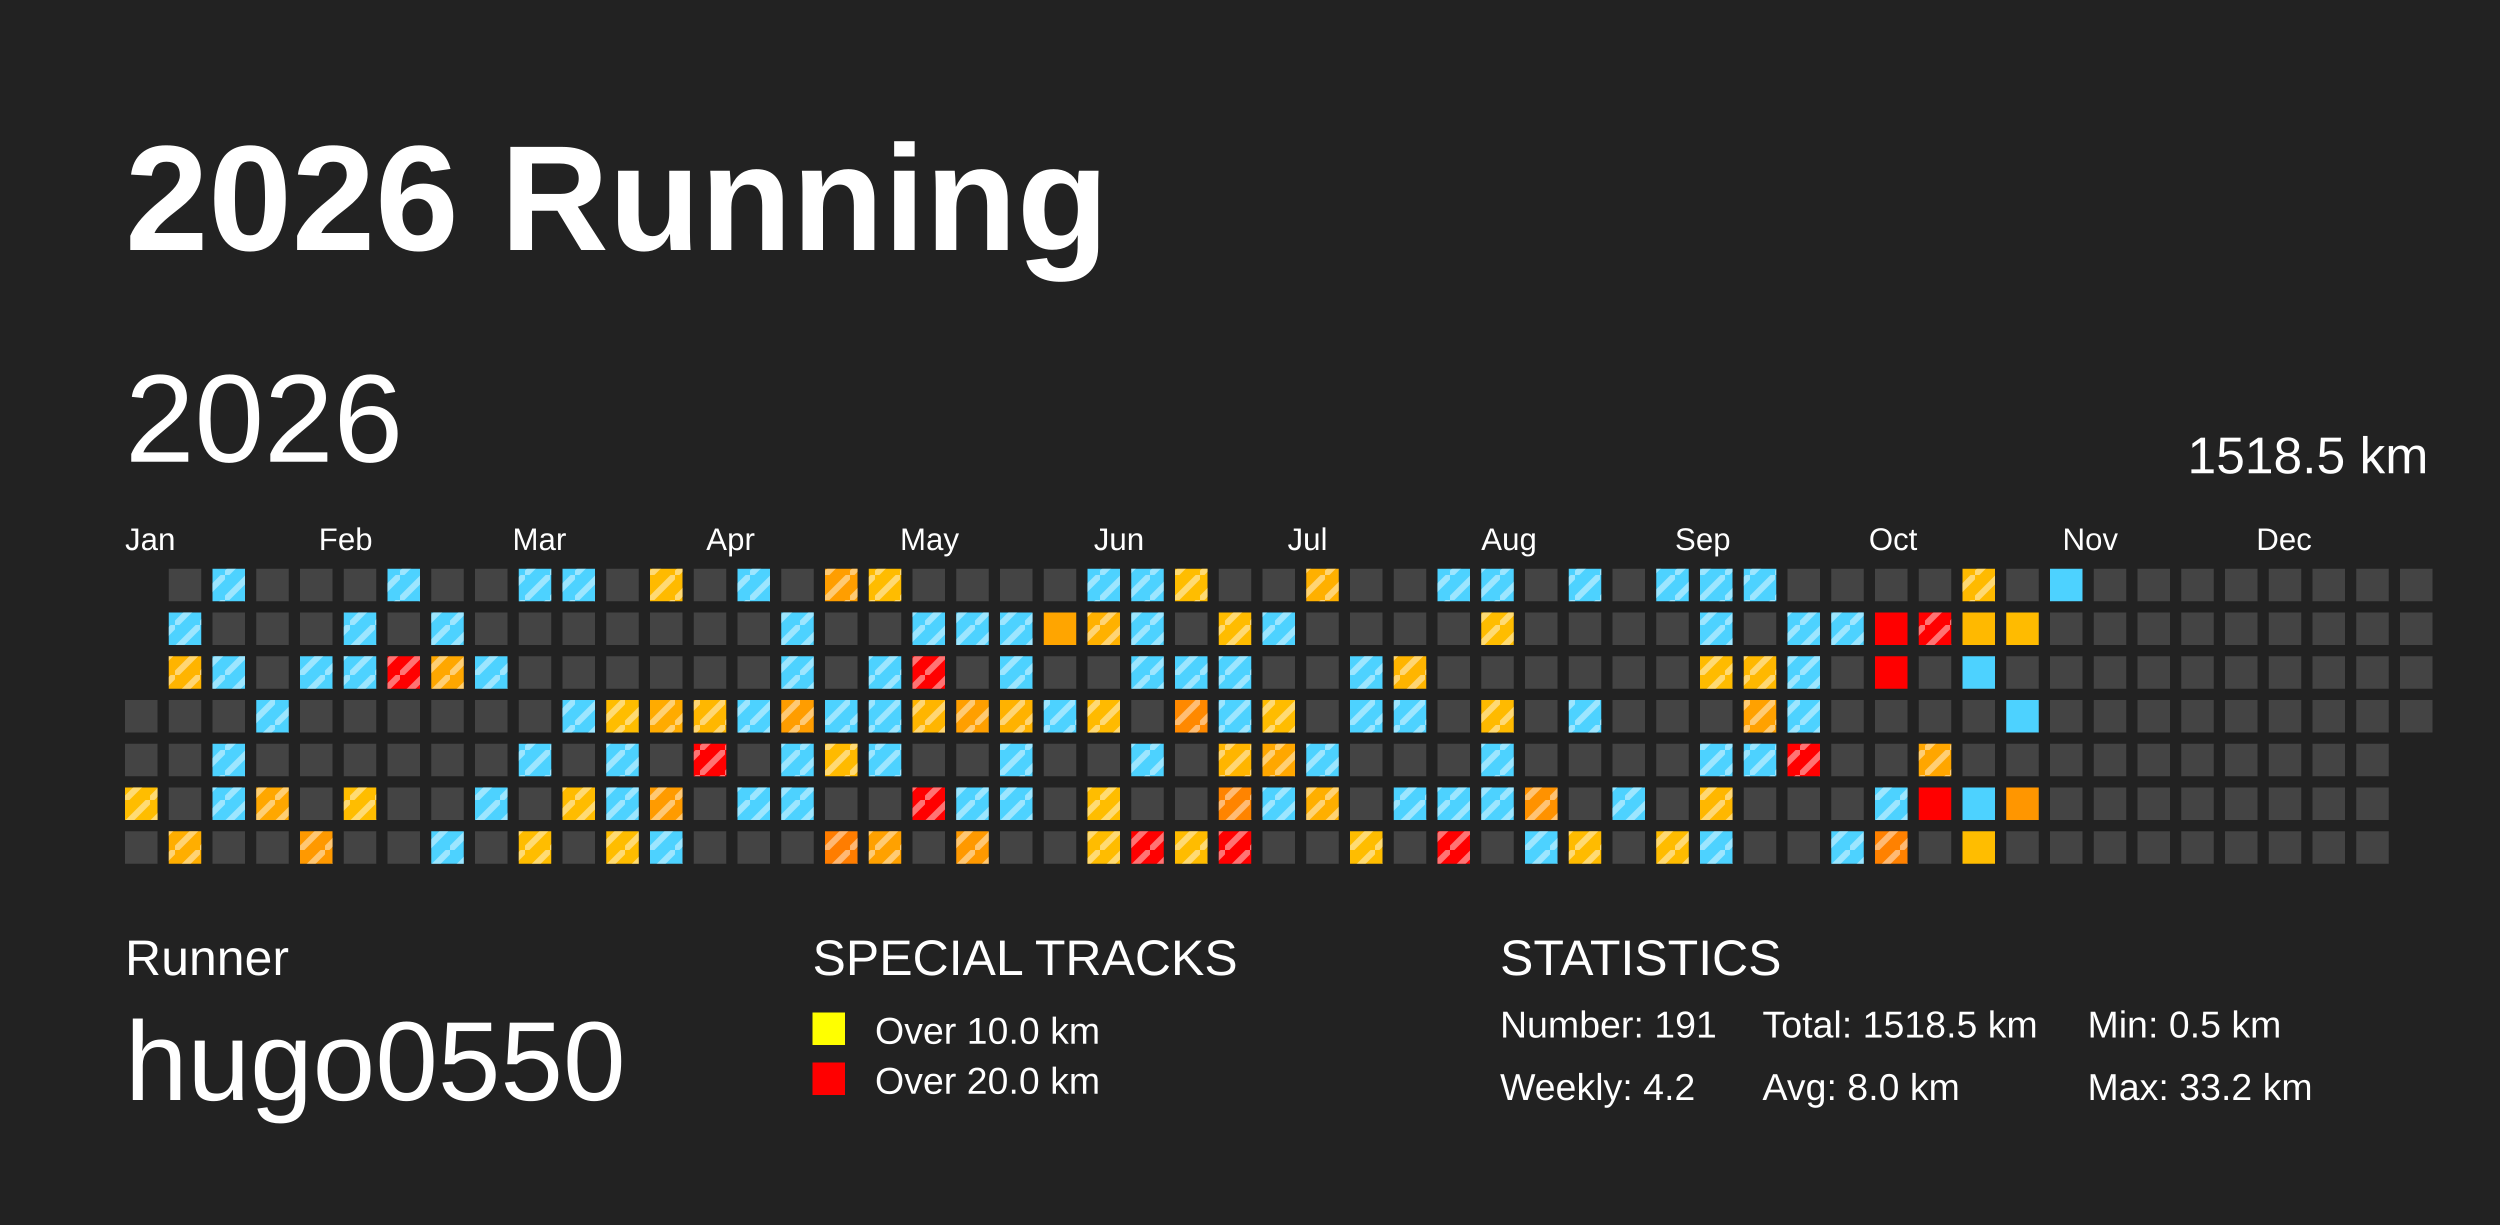
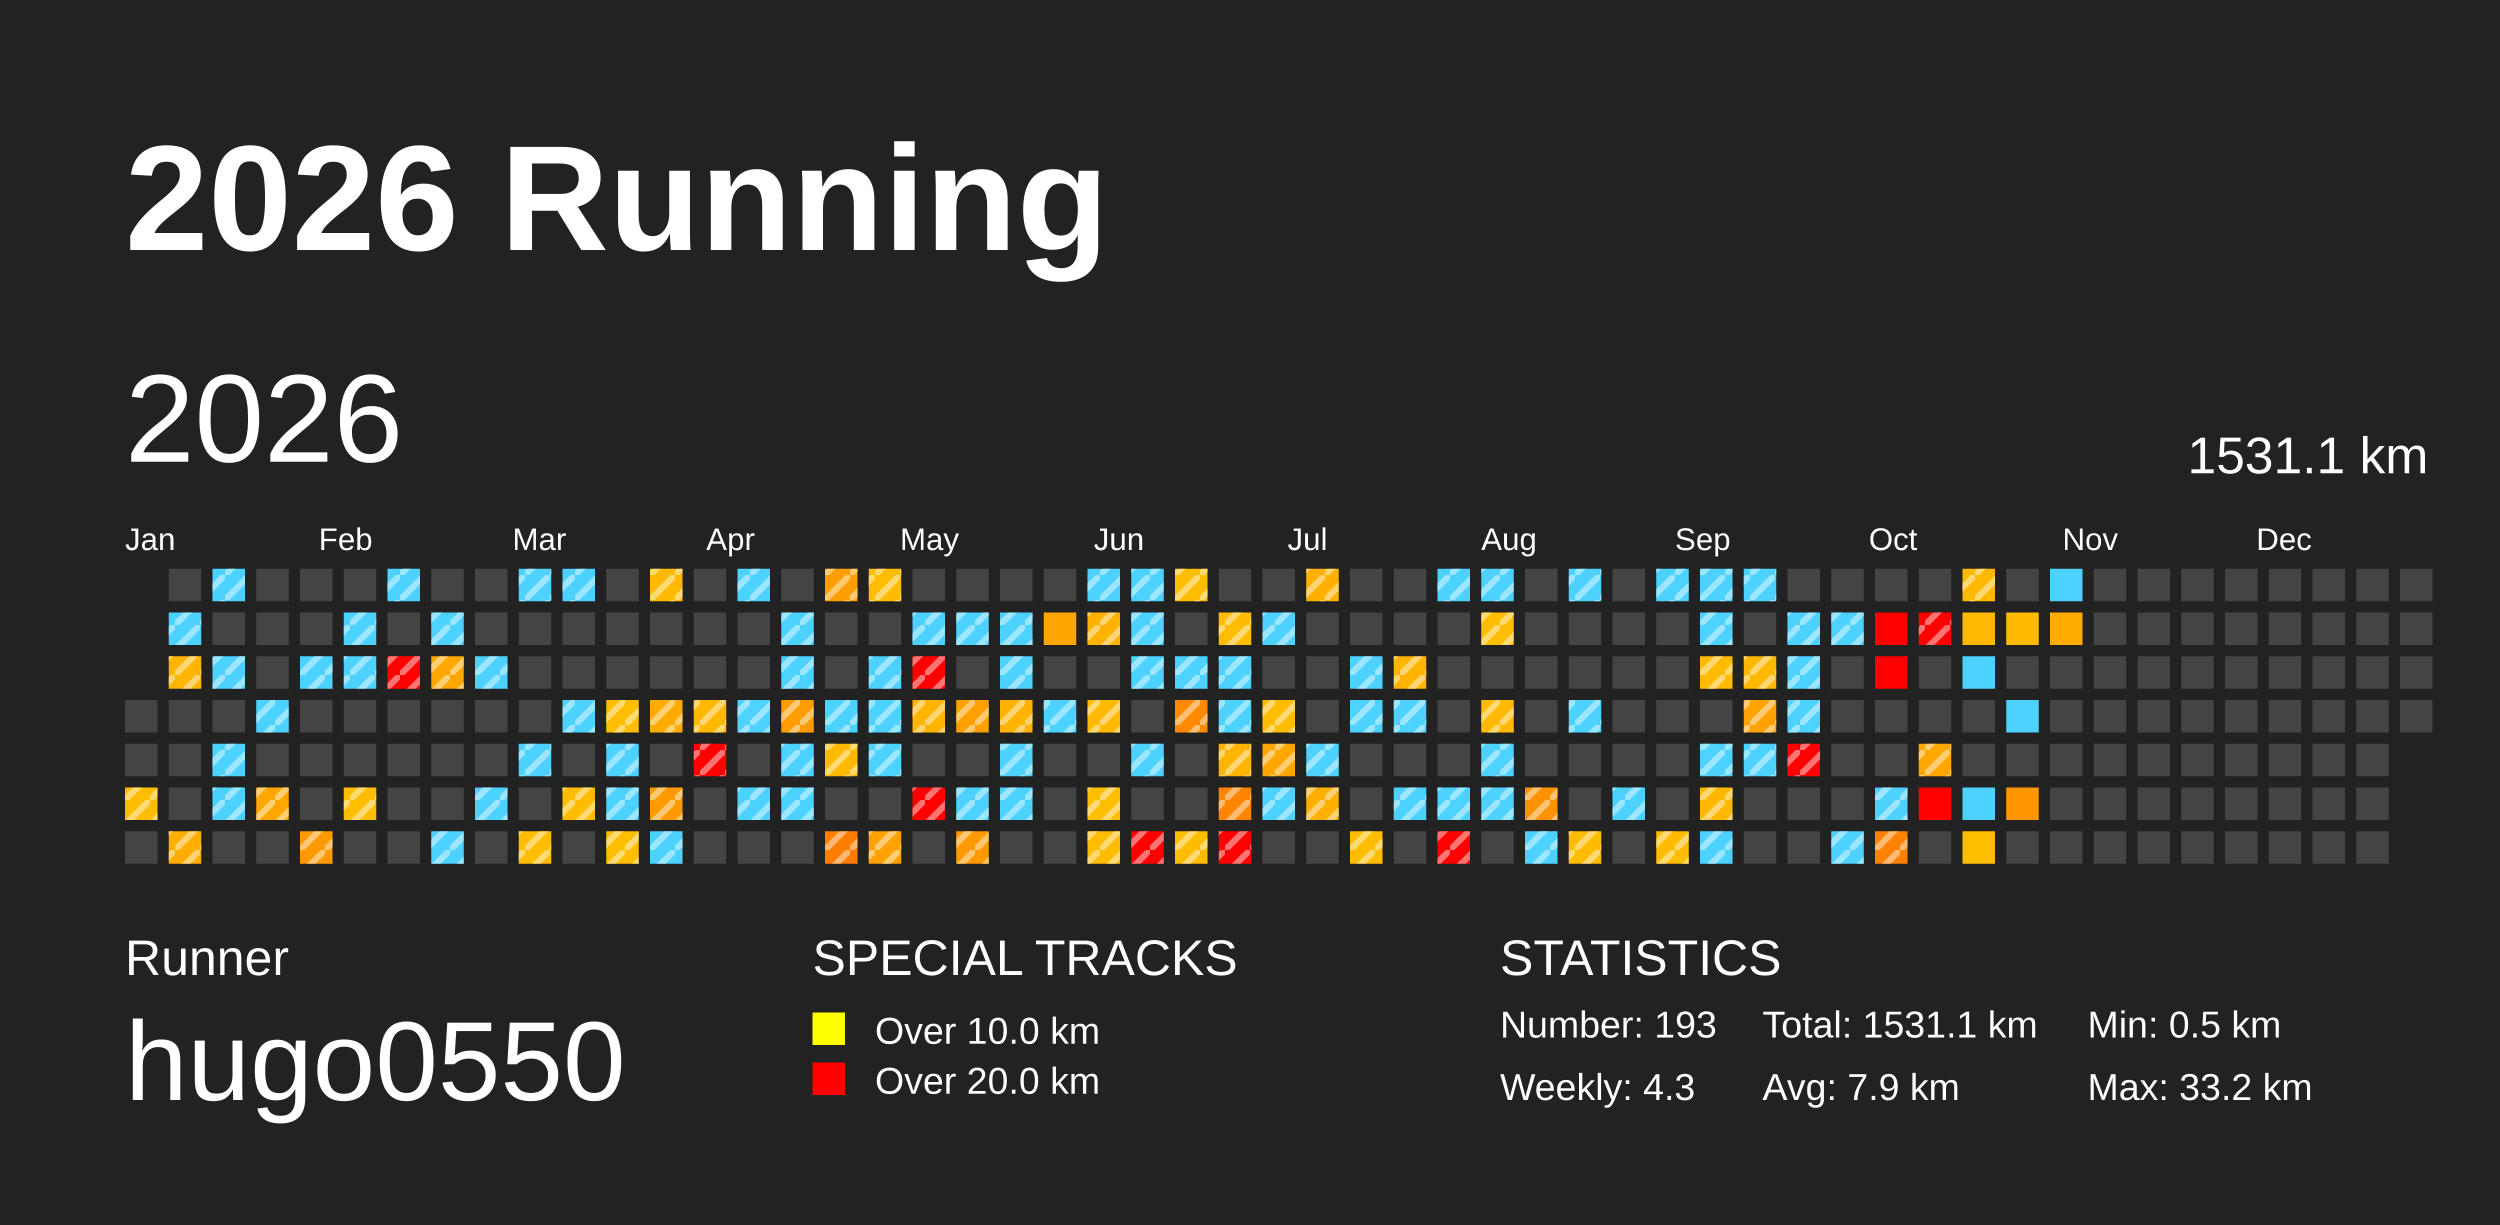
<svg xmlns="http://www.w3.org/2000/svg" baseProfile="full" height="98mm" version="1.1" viewBox="0,0,200,98" width="200mm">
  <defs>
    <pattern height="2" id="indoor-stripe" patternUnits="userSpaceOnUse" width="2">
      <line stroke="white" stroke-opacity="0.45" stroke-width="0.5" x1="0" x2="2" y1="2" y2="0" />
    </pattern>
  </defs>
  <rect fill="#222222" height="98" width="200" x="0" y="0" />
  <text fill="#FFFFFF" style="font-size:12px; font-family:Arial; font-weight:bold;" x="10" y="20">2026 Running</text>
  <text fill="#FFFFFF" style="font-size:4px; font-family:Arial" x="10" y="78">Runner</text>
  <text fill="#FFFFFF" style="font-size:9px; font-family:Arial" x="10" y="88">hugo0550</text>
  <text fill="#FFFFFF" style="font-size:4px; font-family:Arial" x="65" y="78">SPECIAL TRACKS</text>
  <rect fill="yellow" height="2.6" width="2.6" x="65" y="81" />
  <text fill="#FFFFFF" style="font-size:3px; font-family:Arial" x="70" y="83.5">Over 10.0 km</text>
  <rect fill="red" height="2.6" width="2.6" x="65" y="85" />
  <text fill="#FFFFFF" style="font-size:3px; font-family:Arial" x="70" y="87.5">Over 20.0 km</text>
  <text fill="#FFFFFF" style="font-size:4px; font-family:Arial" x="120" y="78">STATISTICS</text>
-   <text fill="#FFFFFF" style="font-size:3px; font-family:Arial" x="120" y="83">Number: 191</text>
-   <text fill="#FFFFFF" style="font-size:3px; font-family:Arial" x="120" y="88">Weekly: 4.2</text>
-   <text fill="#FFFFFF" style="font-size:3px; font-family:Arial" x="141" y="83">Total: 1518.5 km</text>
-   <text fill="#FFFFFF" style="font-size:3px; font-family:Arial" x="141" y="88">Avg: 8.0 km</text>
+   <text fill="#FFFFFF" style="font-size:3px; font-family:Arial" x="120" y="83">Number: 193</text>
+   <text fill="#FFFFFF" style="font-size:3px; font-family:Arial" x="120" y="88">Weekly: 4.3</text>
+   <text fill="#FFFFFF" style="font-size:3px; font-family:Arial" x="141" y="83">Total: 1531.1 km</text>
+   <text fill="#FFFFFF" style="font-size:3px; font-family:Arial" x="141" y="88">Avg: 7.9 km</text>
  <text fill="#FFFFFF" style="font-size:3px; font-family:Arial" x="167" y="83">Min: 0.5 km</text>
  <text fill="#FFFFFF" style="font-size:3px; font-family:Arial" x="167" y="88">Max: 33.2 km</text>
  <text dominant-baseline="hanging" fill="#FFFFFF" style="font-size:10.0px; font-family:Arial;" x="10" y="30">2026</text>
-   <text dominant-baseline="hanging" fill="#FFFFFF" style="font-size:4.125px; font-family:Arial;" x="175" y="35">1518.5 km</text>
+   <text dominant-baseline="hanging" fill="#FFFFFF" style="font-size:4.125px; font-family:Arial;" x="175" y="35">1531.1 km</text>
  <text fill="#FFFFFF" style="font-size:2.5px; font-family:Arial" x="10.0" y="44">Jan</text>
  <text fill="#FFFFFF" style="font-size:2.5px; font-family:Arial" x="25.5" y="44">Feb</text>
  <text fill="#FFFFFF" style="font-size:2.5px; font-family:Arial" x="41.0" y="44">Mar</text>
  <text fill="#FFFFFF" style="font-size:2.5px; font-family:Arial" x="56.5" y="44">Apr</text>
  <text fill="#FFFFFF" style="font-size:2.5px; font-family:Arial" x="72.0" y="44">May</text>
  <text fill="#FFFFFF" style="font-size:2.5px; font-family:Arial" x="87.5" y="44">Jun</text>
  <text fill="#FFFFFF" style="font-size:2.5px; font-family:Arial" x="103.0" y="44">Jul</text>
  <text fill="#FFFFFF" style="font-size:2.5px; font-family:Arial" x="118.5" y="44">Aug</text>
  <text fill="#FFFFFF" style="font-size:2.5px; font-family:Arial" x="134.0" y="44">Sep</text>
  <text fill="#FFFFFF" style="font-size:2.5px; font-family:Arial" x="149.5" y="44">Oct</text>
  <text fill="#FFFFFF" style="font-size:2.5px; font-family:Arial" x="165.0" y="44">Nov</text>
  <text fill="#FFFFFF" style="font-size:2.5px; font-family:Arial" x="180.5" y="44">Dec</text>
  <rect fill="#444444" height="2.6" width="2.6" x="10.0" y="56.0" />
  <rect fill="#444444" height="2.6" width="2.6" x="10.0" y="59.5" />
  <rect fill="#ffbd00" height="2.6" width="2.6" x="10.0" y="63.0" />
  <rect fill="url(#indoor-stripe)" height="2.6" style="pointer-events: none;" width="2.6" x="10.0" y="63.0" />
  <rect fill="#444444" height="2.6" width="2.6" x="10.0" y="66.5" />
  <rect fill="#444444" height="2.6" width="2.6" x="13.5" y="45.5" />
  <rect fill="#4dd2ff" height="2.6" width="2.6" x="13.5" y="49.0" />
  <rect fill="url(#indoor-stripe)" height="2.6" style="pointer-events: none;" width="2.6" x="13.5" y="49.0" />
  <rect fill="#ffb400" height="2.6" width="2.6" x="13.5" y="52.5" />
  <rect fill="url(#indoor-stripe)" height="2.6" style="pointer-events: none;" width="2.6" x="13.5" y="52.5" />
  <rect fill="#444444" height="2.6" width="2.6" x="13.5" y="56.0" />
  <rect fill="#444444" height="2.6" width="2.6" x="13.5" y="59.5" />
  <rect fill="#444444" height="2.6" width="2.6" x="13.5" y="63.0" />
  <rect fill="#ffae00" height="2.6" width="2.6" x="13.5" y="66.5" />
  <rect fill="url(#indoor-stripe)" height="2.6" style="pointer-events: none;" width="2.6" x="13.5" y="66.5" />
  <rect fill="#4dd2ff" height="2.6" width="2.6" x="17.0" y="45.5" />
  <rect fill="url(#indoor-stripe)" height="2.6" style="pointer-events: none;" width="2.6" x="17.0" y="45.5" />
  <rect fill="#444444" height="2.6" width="2.6" x="17.0" y="49.0" />
  <rect fill="#4dd2ff" height="2.6" width="2.6" x="17.0" y="52.5" />
  <rect fill="url(#indoor-stripe)" height="2.6" style="pointer-events: none;" width="2.6" x="17.0" y="52.5" />
  <rect fill="#444444" height="2.6" width="2.6" x="17.0" y="56.0" />
  <rect fill="#4dd2ff" height="2.6" width="2.6" x="17.0" y="59.5" />
  <rect fill="url(#indoor-stripe)" height="2.6" style="pointer-events: none;" width="2.6" x="17.0" y="59.5" />
  <rect fill="#4dd2ff" height="2.6" width="2.6" x="17.0" y="63.0" />
  <rect fill="url(#indoor-stripe)" height="2.6" style="pointer-events: none;" width="2.6" x="17.0" y="63.0" />
  <rect fill="#444444" height="2.6" width="2.6" x="17.0" y="66.5" />
  <rect fill="#444444" height="2.6" width="2.6" x="20.5" y="45.5" />
  <rect fill="#444444" height="2.6" width="2.6" x="20.5" y="49.0" />
  <rect fill="#444444" height="2.6" width="2.6" x="20.5" y="52.5" />
  <rect fill="#4dd2ff" height="2.6" width="2.6" x="20.5" y="56.0" />
  <rect fill="url(#indoor-stripe)" height="2.6" style="pointer-events: none;" width="2.6" x="20.5" y="56.0" />
  <rect fill="#444444" height="2.6" width="2.6" x="20.5" y="59.5" />
  <rect fill="#ffa700" height="2.6" width="2.6" x="20.5" y="63.0" />
  <rect fill="url(#indoor-stripe)" height="2.6" style="pointer-events: none;" width="2.6" x="20.5" y="63.0" />
  <rect fill="#444444" height="2.6" width="2.6" x="20.5" y="66.5" />
  <rect fill="#444444" height="2.6" width="2.6" x="24.0" y="45.5" />
  <rect fill="#444444" height="2.6" width="2.6" x="24.0" y="49.0" />
  <rect fill="#4dd2ff" height="2.6" width="2.6" x="24.0" y="52.5" />
  <rect fill="url(#indoor-stripe)" height="2.6" style="pointer-events: none;" width="2.6" x="24.0" y="52.5" />
  <rect fill="#444444" height="2.6" width="2.6" x="24.0" y="56.0" />
  <rect fill="#444444" height="2.6" width="2.6" x="24.0" y="59.5" />
  <rect fill="#444444" height="2.6" width="2.6" x="24.0" y="63.0" />
  <rect fill="#ff9900" height="2.6" width="2.6" x="24.0" y="66.5" />
  <rect fill="url(#indoor-stripe)" height="2.6" style="pointer-events: none;" width="2.6" x="24.0" y="66.5" />
  <rect fill="#444444" height="2.6" width="2.6" x="27.5" y="45.5" />
  <rect fill="#4dd2ff" height="2.6" width="2.6" x="27.5" y="49.0" />
  <rect fill="url(#indoor-stripe)" height="2.6" style="pointer-events: none;" width="2.6" x="27.5" y="49.0" />
  <rect fill="#4dd2ff" height="2.6" width="2.6" x="27.5" y="52.5" />
  <rect fill="url(#indoor-stripe)" height="2.6" style="pointer-events: none;" width="2.6" x="27.5" y="52.5" />
  <rect fill="#444444" height="2.6" width="2.6" x="27.5" y="56.0" />
  <rect fill="#444444" height="2.6" width="2.6" x="27.5" y="59.5" />
  <rect fill="#ffbd00" height="2.6" width="2.6" x="27.5" y="63.0" />
  <rect fill="url(#indoor-stripe)" height="2.6" style="pointer-events: none;" width="2.6" x="27.5" y="63.0" />
  <rect fill="#444444" height="2.6" width="2.6" x="27.5" y="66.5" />
  <rect fill="#4dd2ff" height="2.6" width="2.6" x="31.0" y="45.5" />
  <rect fill="url(#indoor-stripe)" height="2.6" style="pointer-events: none;" width="2.6" x="31.0" y="45.5" />
  <rect fill="#444444" height="2.6" width="2.6" x="31.0" y="49.0" />
  <rect fill="red" height="2.6" width="2.6" x="31.0" y="52.5" />
  <rect fill="url(#indoor-stripe)" height="2.6" style="pointer-events: none;" width="2.6" x="31.0" y="52.5" />
  <rect fill="#444444" height="2.6" width="2.6" x="31.0" y="56.0" />
  <rect fill="#444444" height="2.6" width="2.6" x="31.0" y="59.5" />
  <rect fill="#444444" height="2.6" width="2.6" x="31.0" y="63.0" />
  <rect fill="#444444" height="2.6" width="2.6" x="31.0" y="66.5" />
  <rect fill="#444444" height="2.6" width="2.6" x="34.5" y="45.5" />
  <rect fill="#4dd2ff" height="2.6" width="2.6" x="34.5" y="49.0" />
  <rect fill="url(#indoor-stripe)" height="2.6" style="pointer-events: none;" width="2.6" x="34.5" y="49.0" />
  <rect fill="#ffa700" height="2.6" width="2.6" x="34.5" y="52.5" />
  <rect fill="url(#indoor-stripe)" height="2.6" style="pointer-events: none;" width="2.6" x="34.5" y="52.5" />
  <rect fill="#444444" height="2.6" width="2.6" x="34.5" y="56.0" />
  <rect fill="#444444" height="2.6" width="2.6" x="34.5" y="59.5" />
  <rect fill="#444444" height="2.6" width="2.6" x="34.5" y="63.0" />
  <rect fill="#4dd2ff" height="2.6" width="2.6" x="34.5" y="66.5" />
  <rect fill="url(#indoor-stripe)" height="2.6" style="pointer-events: none;" width="2.6" x="34.5" y="66.5" />
  <rect fill="#444444" height="2.6" width="2.6" x="38.0" y="45.5" />
  <rect fill="#444444" height="2.6" width="2.6" x="38.0" y="49.0" />
  <rect fill="#4dd2ff" height="2.6" width="2.6" x="38.0" y="52.5" />
  <rect fill="url(#indoor-stripe)" height="2.6" style="pointer-events: none;" width="2.6" x="38.0" y="52.5" />
  <rect fill="#444444" height="2.6" width="2.6" x="38.0" y="56.0" />
  <rect fill="#444444" height="2.6" width="2.6" x="38.0" y="59.5" />
  <rect fill="#4dd2ff" height="2.6" width="2.6" x="38.0" y="63.0" />
  <rect fill="url(#indoor-stripe)" height="2.6" style="pointer-events: none;" width="2.6" x="38.0" y="63.0" />
  <rect fill="#444444" height="2.6" width="2.6" x="38.0" y="66.5" />
  <rect fill="#4dd2ff" height="2.6" width="2.6" x="41.5" y="45.5" />
  <rect fill="url(#indoor-stripe)" height="2.6" style="pointer-events: none;" width="2.6" x="41.5" y="45.5" />
  <rect fill="#444444" height="2.6" width="2.6" x="41.5" y="49.0" />
  <rect fill="#444444" height="2.6" width="2.6" x="41.5" y="52.5" />
  <rect fill="#444444" height="2.6" width="2.6" x="41.5" y="56.0" />
  <rect fill="#4dd2ff" height="2.6" width="2.6" x="41.5" y="59.5" />
  <rect fill="url(#indoor-stripe)" height="2.6" style="pointer-events: none;" width="2.6" x="41.5" y="59.5" />
  <rect fill="#444444" height="2.6" width="2.6" x="41.5" y="63.0" />
  <rect fill="#ffbd00" height="2.6" width="2.6" x="41.5" y="66.5" />
  <rect fill="url(#indoor-stripe)" height="2.6" style="pointer-events: none;" width="2.6" x="41.5" y="66.5" />
  <rect fill="#4dd2ff" height="2.6" width="2.6" x="45.0" y="45.5" />
  <rect fill="url(#indoor-stripe)" height="2.6" style="pointer-events: none;" width="2.6" x="45.0" y="45.5" />
  <rect fill="#444444" height="2.6" width="2.6" x="45.0" y="49.0" />
  <rect fill="#444444" height="2.6" width="2.6" x="45.0" y="52.5" />
  <rect fill="#4dd2ff" height="2.6" width="2.6" x="45.0" y="56.0" />
  <rect fill="url(#indoor-stripe)" height="2.6" style="pointer-events: none;" width="2.6" x="45.0" y="56.0" />
  <rect fill="#444444" height="2.6" width="2.6" x="45.0" y="59.5" />
  <rect fill="#ffbc00" height="2.6" width="2.6" x="45.0" y="63.0" />
  <rect fill="url(#indoor-stripe)" height="2.6" style="pointer-events: none;" width="2.6" x="45.0" y="63.0" />
  <rect fill="#444444" height="2.6" width="2.6" x="45.0" y="66.5" />
  <rect fill="#444444" height="2.6" width="2.6" x="48.5" y="45.5" />
  <rect fill="#444444" height="2.6" width="2.6" x="48.5" y="49.0" />
  <rect fill="#444444" height="2.6" width="2.6" x="48.5" y="52.5" />
  <rect fill="#ffbd00" height="2.6" width="2.6" x="48.5" y="56.0" />
  <rect fill="url(#indoor-stripe)" height="2.6" style="pointer-events: none;" width="2.6" x="48.5" y="56.0" />
  <rect fill="#4dd2ff" height="2.6" width="2.6" x="48.5" y="59.5" />
  <rect fill="url(#indoor-stripe)" height="2.6" style="pointer-events: none;" width="2.6" x="48.5" y="59.5" />
  <rect fill="#4dd2ff" height="2.6" width="2.6" x="48.5" y="63.0" />
  <rect fill="url(#indoor-stripe)" height="2.6" style="pointer-events: none;" width="2.6" x="48.5" y="63.0" />
  <rect fill="#ffbd00" height="2.6" width="2.6" x="48.5" y="66.5" />
  <rect fill="url(#indoor-stripe)" height="2.6" style="pointer-events: none;" width="2.6" x="48.5" y="66.5" />
  <rect fill="#ffba00" height="2.6" width="2.6" x="52.0" y="45.5" />
  <rect fill="url(#indoor-stripe)" height="2.6" style="pointer-events: none;" width="2.6" x="52.0" y="45.5" />
  <rect fill="#444444" height="2.6" width="2.6" x="52.0" y="49.0" />
  <rect fill="#444444" height="2.6" width="2.6" x="52.0" y="52.5" />
  <rect fill="#ffab00" height="2.6" width="2.6" x="52.0" y="56.0" />
  <rect fill="url(#indoor-stripe)" height="2.6" style="pointer-events: none;" width="2.6" x="52.0" y="56.0" />
  <rect fill="#444444" height="2.6" width="2.6" x="52.0" y="59.5" />
  <rect fill="#ff9b00" height="2.6" width="2.6" x="52.0" y="63.0" />
  <rect fill="url(#indoor-stripe)" height="2.6" style="pointer-events: none;" width="2.6" x="52.0" y="63.0" />
  <rect fill="#4dd2ff" height="2.6" width="2.6" x="52.0" y="66.5" />
  <rect fill="url(#indoor-stripe)" height="2.6" style="pointer-events: none;" width="2.6" x="52.0" y="66.5" />
  <rect fill="#444444" height="2.6" width="2.6" x="55.5" y="45.5" />
  <rect fill="#444444" height="2.6" width="2.6" x="55.5" y="49.0" />
  <rect fill="#444444" height="2.6" width="2.6" x="55.5" y="52.5" />
  <rect fill="#ffb700" height="2.6" width="2.6" x="55.5" y="56.0" />
  <rect fill="url(#indoor-stripe)" height="2.6" style="pointer-events: none;" width="2.6" x="55.5" y="56.0" />
  <rect fill="red" height="2.6" width="2.6" x="55.5" y="59.5" />
  <rect fill="url(#indoor-stripe)" height="2.6" style="pointer-events: none;" width="2.6" x="55.5" y="59.5" />
  <rect fill="#444444" height="2.6" width="2.6" x="55.5" y="63.0" />
  <rect fill="#444444" height="2.6" width="2.6" x="55.5" y="66.5" />
  <rect fill="#4dd2ff" height="2.6" width="2.6" x="59.0" y="45.5" />
  <rect fill="url(#indoor-stripe)" height="2.6" style="pointer-events: none;" width="2.6" x="59.0" y="45.5" />
  <rect fill="#444444" height="2.6" width="2.6" x="59.0" y="49.0" />
  <rect fill="#444444" height="2.6" width="2.6" x="59.0" y="52.5" />
  <rect fill="#4dd2ff" height="2.6" width="2.6" x="59.0" y="56.0" />
  <rect fill="url(#indoor-stripe)" height="2.6" style="pointer-events: none;" width="2.6" x="59.0" y="56.0" />
  <rect fill="#444444" height="2.6" width="2.6" x="59.0" y="59.5" />
  <rect fill="#4dd2ff" height="2.6" width="2.6" x="59.0" y="63.0" />
  <rect fill="url(#indoor-stripe)" height="2.6" style="pointer-events: none;" width="2.6" x="59.0" y="63.0" />
  <rect fill="#444444" height="2.6" width="2.6" x="59.0" y="66.5" />
  <rect fill="#444444" height="2.6" width="2.6" x="62.5" y="45.5" />
  <rect fill="#4dd2ff" height="2.6" width="2.6" x="62.5" y="49.0" />
  <rect fill="url(#indoor-stripe)" height="2.6" style="pointer-events: none;" width="2.6" x="62.5" y="49.0" />
  <rect fill="#4dd2ff" height="2.6" width="2.6" x="62.5" y="52.5" />
  <rect fill="url(#indoor-stripe)" height="2.6" style="pointer-events: none;" width="2.6" x="62.5" y="52.5" />
  <rect fill="#ff9d00" height="2.6" width="2.6" x="62.5" y="56.0" />
  <rect fill="url(#indoor-stripe)" height="2.6" style="pointer-events: none;" width="2.6" x="62.5" y="56.0" />
  <rect fill="#4dd2ff" height="2.6" width="2.6" x="62.5" y="59.5" />
  <rect fill="url(#indoor-stripe)" height="2.6" style="pointer-events: none;" width="2.6" x="62.5" y="59.5" />
  <rect fill="#4dd2ff" height="2.6" width="2.6" x="62.5" y="63.0" />
  <rect fill="url(#indoor-stripe)" height="2.6" style="pointer-events: none;" width="2.6" x="62.5" y="63.0" />
  <rect fill="#444444" height="2.6" width="2.6" x="62.5" y="66.5" />
  <rect fill="#ff9e00" height="2.6" width="2.6" x="66.0" y="45.5" />
  <rect fill="url(#indoor-stripe)" height="2.6" style="pointer-events: none;" width="2.6" x="66.0" y="45.5" />
  <rect fill="#444444" height="2.6" width="2.6" x="66.0" y="49.0" />
  <rect fill="#444444" height="2.6" width="2.6" x="66.0" y="52.5" />
  <rect fill="#4dd2ff" height="2.6" width="2.6" x="66.0" y="56.0" />
  <rect fill="url(#indoor-stripe)" height="2.6" style="pointer-events: none;" width="2.6" x="66.0" y="56.0" />
  <rect fill="#ffba00" height="2.6" width="2.6" x="66.0" y="59.5" />
  <rect fill="url(#indoor-stripe)" height="2.6" style="pointer-events: none;" width="2.6" x="66.0" y="59.5" />
  <rect fill="#444444" height="2.6" width="2.6" x="66.0" y="63.0" />
  <rect fill="#ff7d00" height="2.6" width="2.6" x="66.0" y="66.5" />
  <rect fill="url(#indoor-stripe)" height="2.6" style="pointer-events: none;" width="2.6" x="66.0" y="66.5" />
  <rect fill="#ffbc00" height="2.6" width="2.6" x="69.5" y="45.5" />
  <rect fill="url(#indoor-stripe)" height="2.6" style="pointer-events: none;" width="2.6" x="69.5" y="45.5" />
  <rect fill="#444444" height="2.6" width="2.6" x="69.5" y="49.0" />
  <rect fill="#4dd2ff" height="2.6" width="2.6" x="69.5" y="52.5" />
  <rect fill="url(#indoor-stripe)" height="2.6" style="pointer-events: none;" width="2.6" x="69.5" y="52.5" />
  <rect fill="#4dd2ff" height="2.6" width="2.6" x="69.5" y="56.0" />
  <rect fill="url(#indoor-stripe)" height="2.6" style="pointer-events: none;" width="2.6" x="69.5" y="56.0" />
  <rect fill="#4dd2ff" height="2.6" width="2.6" x="69.5" y="59.5" />
  <rect fill="url(#indoor-stripe)" height="2.6" style="pointer-events: none;" width="2.6" x="69.5" y="59.5" />
  <rect fill="#444444" height="2.6" width="2.6" x="69.5" y="63.0" />
  <rect fill="#ffa100" height="2.6" width="2.6" x="69.5" y="66.5" />
  <rect fill="url(#indoor-stripe)" height="2.6" style="pointer-events: none;" width="2.6" x="69.5" y="66.5" />
  <rect fill="#444444" height="2.6" width="2.6" x="73.0" y="45.5" />
  <rect fill="#4dd2ff" height="2.6" width="2.6" x="73.0" y="49.0" />
  <rect fill="url(#indoor-stripe)" height="2.6" style="pointer-events: none;" width="2.6" x="73.0" y="49.0" />
  <rect fill="red" height="2.6" width="2.6" x="73.0" y="52.5" />
  <rect fill="url(#indoor-stripe)" height="2.6" style="pointer-events: none;" width="2.6" x="73.0" y="52.5" />
  <rect fill="#ffb500" height="2.6" width="2.6" x="73.0" y="56.0" />
  <rect fill="url(#indoor-stripe)" height="2.6" style="pointer-events: none;" width="2.6" x="73.0" y="56.0" />
  <rect fill="#444444" height="2.6" width="2.6" x="73.0" y="59.5" />
  <rect fill="red" height="2.6" width="2.6" x="73.0" y="63.0" />
  <rect fill="url(#indoor-stripe)" height="2.6" style="pointer-events: none;" width="2.6" x="73.0" y="63.0" />
  <rect fill="#444444" height="2.6" width="2.6" x="73.0" y="66.5" />
  <rect fill="#444444" height="2.6" width="2.6" x="76.5" y="45.5" />
  <rect fill="#4dd2ff" height="2.6" width="2.6" x="76.5" y="49.0" />
  <rect fill="url(#indoor-stripe)" height="2.6" style="pointer-events: none;" width="2.6" x="76.5" y="49.0" />
  <rect fill="#444444" height="2.6" width="2.6" x="76.5" y="52.5" />
  <rect fill="#ff9f00" height="2.6" width="2.6" x="76.5" y="56.0" />
  <rect fill="url(#indoor-stripe)" height="2.6" style="pointer-events: none;" width="2.6" x="76.5" y="56.0" />
  <rect fill="#444444" height="2.6" width="2.6" x="76.5" y="59.5" />
  <rect fill="#4dd2ff" height="2.6" width="2.6" x="76.5" y="63.0" />
  <rect fill="url(#indoor-stripe)" height="2.6" style="pointer-events: none;" width="2.6" x="76.5" y="63.0" />
  <rect fill="#ff9900" height="2.6" width="2.6" x="76.5" y="66.5" />
  <rect fill="url(#indoor-stripe)" height="2.6" style="pointer-events: none;" width="2.6" x="76.5" y="66.5" />
  <rect fill="#444444" height="2.6" width="2.6" x="80.0" y="45.5" />
  <rect fill="#4dd2ff" height="2.6" width="2.6" x="80.0" y="49.0" />
  <rect fill="url(#indoor-stripe)" height="2.6" style="pointer-events: none;" width="2.6" x="80.0" y="49.0" />
  <rect fill="#4dd2ff" height="2.6" width="2.6" x="80.0" y="52.5" />
  <rect fill="url(#indoor-stripe)" height="2.6" style="pointer-events: none;" width="2.6" x="80.0" y="52.5" />
  <rect fill="#ffb200" height="2.6" width="2.6" x="80.0" y="56.0" />
  <rect fill="url(#indoor-stripe)" height="2.6" style="pointer-events: none;" width="2.6" x="80.0" y="56.0" />
  <rect fill="#4dd2ff" height="2.6" width="2.6" x="80.0" y="59.5" />
  <rect fill="url(#indoor-stripe)" height="2.6" style="pointer-events: none;" width="2.6" x="80.0" y="59.5" />
  <rect fill="#4dd2ff" height="2.6" width="2.6" x="80.0" y="63.0" />
  <rect fill="url(#indoor-stripe)" height="2.6" style="pointer-events: none;" width="2.6" x="80.0" y="63.0" />
  <rect fill="#444444" height="2.6" width="2.6" x="80.0" y="66.5" />
  <rect fill="#444444" height="2.6" width="2.6" x="83.5" y="45.5" />
  <rect fill="#ffa500" height="2.6" width="2.6" x="83.5" y="49.0" />
  <rect fill="#444444" height="2.6" width="2.6" x="83.5" y="52.5" />
  <rect fill="#4dd2ff" height="2.6" width="2.6" x="83.5" y="56.0" />
  <rect fill="url(#indoor-stripe)" height="2.6" style="pointer-events: none;" width="2.6" x="83.5" y="56.0" />
  <rect fill="#444444" height="2.6" width="2.6" x="83.5" y="59.5" />
  <rect fill="#444444" height="2.6" width="2.6" x="83.5" y="63.0" />
  <rect fill="#444444" height="2.6" width="2.6" x="83.5" y="66.5" />
  <rect fill="#4dd2ff" height="2.6" width="2.6" x="87.0" y="45.5" />
  <rect fill="url(#indoor-stripe)" height="2.6" style="pointer-events: none;" width="2.6" x="87.0" y="45.5" />
  <rect fill="#ffb100" height="2.6" width="2.6" x="87.0" y="49.0" />
  <rect fill="url(#indoor-stripe)" height="2.6" style="pointer-events: none;" width="2.6" x="87.0" y="49.0" />
  <rect fill="#444444" height="2.6" width="2.6" x="87.0" y="52.5" />
  <rect fill="#ffba00" height="2.6" width="2.6" x="87.0" y="56.0" />
  <rect fill="url(#indoor-stripe)" height="2.6" style="pointer-events: none;" width="2.6" x="87.0" y="56.0" />
  <rect fill="#444444" height="2.6" width="2.6" x="87.0" y="59.5" />
  <rect fill="#ffbd00" height="2.6" width="2.6" x="87.0" y="63.0" />
  <rect fill="url(#indoor-stripe)" height="2.6" style="pointer-events: none;" width="2.6" x="87.0" y="63.0" />
  <rect fill="#ffbc00" height="2.6" width="2.6" x="87.0" y="66.5" />
  <rect fill="url(#indoor-stripe)" height="2.6" style="pointer-events: none;" width="2.6" x="87.0" y="66.5" />
  <rect fill="#4dd2ff" height="2.6" width="2.6" x="90.5" y="45.5" />
  <rect fill="url(#indoor-stripe)" height="2.6" style="pointer-events: none;" width="2.6" x="90.5" y="45.5" />
  <rect fill="#4dd2ff" height="2.6" width="2.6" x="90.5" y="49.0" />
  <rect fill="url(#indoor-stripe)" height="2.6" style="pointer-events: none;" width="2.6" x="90.5" y="49.0" />
  <rect fill="#4dd2ff" height="2.6" width="2.6" x="90.5" y="52.5" />
  <rect fill="url(#indoor-stripe)" height="2.6" style="pointer-events: none;" width="2.6" x="90.5" y="52.5" />
  <rect fill="#444444" height="2.6" width="2.6" x="90.5" y="56.0" />
  <rect fill="#4dd2ff" height="2.6" width="2.6" x="90.5" y="59.5" />
  <rect fill="url(#indoor-stripe)" height="2.6" style="pointer-events: none;" width="2.6" x="90.5" y="59.5" />
  <rect fill="#444444" height="2.6" width="2.6" x="90.5" y="63.0" />
  <rect fill="red" height="2.6" width="2.6" x="90.5" y="66.5" />
  <rect fill="url(#indoor-stripe)" height="2.6" style="pointer-events: none;" width="2.6" x="90.5" y="66.5" />
  <rect fill="#ffbd00" height="2.6" width="2.6" x="94.0" y="45.5" />
  <rect fill="url(#indoor-stripe)" height="2.6" style="pointer-events: none;" width="2.6" x="94.0" y="45.5" />
  <rect fill="#444444" height="2.6" width="2.6" x="94.0" y="49.0" />
  <rect fill="#4dd2ff" height="2.6" width="2.6" x="94.0" y="52.5" />
  <rect fill="url(#indoor-stripe)" height="2.6" style="pointer-events: none;" width="2.6" x="94.0" y="52.5" />
  <rect fill="#ff8900" height="2.6" width="2.6" x="94.0" y="56.0" />
  <rect fill="url(#indoor-stripe)" height="2.6" style="pointer-events: none;" width="2.6" x="94.0" y="56.0" />
  <rect fill="#444444" height="2.6" width="2.6" x="94.0" y="59.5" />
  <rect fill="#444444" height="2.6" width="2.6" x="94.0" y="63.0" />
  <rect fill="#ffbc00" height="2.6" width="2.6" x="94.0" y="66.5" />
  <rect fill="url(#indoor-stripe)" height="2.6" style="pointer-events: none;" width="2.6" x="94.0" y="66.5" />
  <rect fill="#444444" height="2.6" width="2.6" x="97.5" y="45.5" />
  <rect fill="#ffbc00" height="2.6" width="2.6" x="97.5" y="49.0" />
  <rect fill="url(#indoor-stripe)" height="2.6" style="pointer-events: none;" width="2.6" x="97.5" y="49.0" />
  <rect fill="#4dd2ff" height="2.6" width="2.6" x="97.5" y="52.5" />
  <rect fill="url(#indoor-stripe)" height="2.6" style="pointer-events: none;" width="2.6" x="97.5" y="52.5" />
  <rect fill="#4dd2ff" height="2.6" width="2.6" x="97.5" y="56.0" />
  <rect fill="url(#indoor-stripe)" height="2.6" style="pointer-events: none;" width="2.6" x="97.5" y="56.0" />
  <rect fill="#ffb500" height="2.6" width="2.6" x="97.5" y="59.5" />
  <rect fill="url(#indoor-stripe)" height="2.6" style="pointer-events: none;" width="2.6" x="97.5" y="59.5" />
  <rect fill="#ff8400" height="2.6" width="2.6" x="97.5" y="63.0" />
  <rect fill="url(#indoor-stripe)" height="2.6" style="pointer-events: none;" width="2.6" x="97.5" y="63.0" />
  <rect fill="red" height="2.6" width="2.6" x="97.5" y="66.5" />
  <rect fill="url(#indoor-stripe)" height="2.6" style="pointer-events: none;" width="2.6" x="97.5" y="66.5" />
  <rect fill="#444444" height="2.6" width="2.6" x="101.0" y="45.5" />
  <rect fill="#4dd2ff" height="2.6" width="2.6" x="101.0" y="49.0" />
  <rect fill="url(#indoor-stripe)" height="2.6" style="pointer-events: none;" width="2.6" x="101.0" y="49.0" />
  <rect fill="#444444" height="2.6" width="2.6" x="101.0" y="52.5" />
  <rect fill="#ffbc00" height="2.6" width="2.6" x="101.0" y="56.0" />
  <rect fill="url(#indoor-stripe)" height="2.6" style="pointer-events: none;" width="2.6" x="101.0" y="56.0" />
  <rect fill="#ffa700" height="2.6" width="2.6" x="101.0" y="59.5" />
  <rect fill="url(#indoor-stripe)" height="2.6" style="pointer-events: none;" width="2.6" x="101.0" y="59.5" />
  <rect fill="#4dd2ff" height="2.6" width="2.6" x="101.0" y="63.0" />
  <rect fill="url(#indoor-stripe)" height="2.6" style="pointer-events: none;" width="2.6" x="101.0" y="63.0" />
  <rect fill="#444444" height="2.6" width="2.6" x="101.0" y="66.5" />
  <rect fill="#ffb000" height="2.6" width="2.6" x="104.5" y="45.5" />
  <rect fill="url(#indoor-stripe)" height="2.6" style="pointer-events: none;" width="2.6" x="104.5" y="45.5" />
  <rect fill="#444444" height="2.6" width="2.6" x="104.5" y="49.0" />
  <rect fill="#444444" height="2.6" width="2.6" x="104.5" y="52.5" />
  <rect fill="#444444" height="2.6" width="2.6" x="104.5" y="56.0" />
  <rect fill="#4dd2ff" height="2.6" width="2.6" x="104.5" y="59.5" />
  <rect fill="url(#indoor-stripe)" height="2.6" style="pointer-events: none;" width="2.6" x="104.5" y="59.5" />
  <rect fill="#ffaf00" height="2.6" width="2.6" x="104.5" y="63.0" />
  <rect fill="url(#indoor-stripe)" height="2.6" style="pointer-events: none;" width="2.6" x="104.5" y="63.0" />
  <rect fill="#444444" height="2.6" width="2.6" x="104.5" y="66.5" />
  <rect fill="#444444" height="2.6" width="2.6" x="108.0" y="45.5" />
  <rect fill="#444444" height="2.6" width="2.6" x="108.0" y="49.0" />
  <rect fill="#4dd2ff" height="2.6" width="2.6" x="108.0" y="52.5" />
  <rect fill="url(#indoor-stripe)" height="2.6" style="pointer-events: none;" width="2.6" x="108.0" y="52.5" />
  <rect fill="#4dd2ff" height="2.6" width="2.6" x="108.0" y="56.0" />
  <rect fill="url(#indoor-stripe)" height="2.6" style="pointer-events: none;" width="2.6" x="108.0" y="56.0" />
  <rect fill="#444444" height="2.6" width="2.6" x="108.0" y="59.5" />
  <rect fill="#444444" height="2.6" width="2.6" x="108.0" y="63.0" />
  <rect fill="#ffbd00" height="2.6" width="2.6" x="108.0" y="66.5" />
  <rect fill="url(#indoor-stripe)" height="2.6" style="pointer-events: none;" width="2.6" x="108.0" y="66.5" />
  <rect fill="#444444" height="2.6" width="2.6" x="111.5" y="45.5" />
  <rect fill="#444444" height="2.6" width="2.6" x="111.5" y="49.0" />
  <rect fill="#ffb500" height="2.6" width="2.6" x="111.5" y="52.5" />
  <rect fill="url(#indoor-stripe)" height="2.6" style="pointer-events: none;" width="2.6" x="111.5" y="52.5" />
  <rect fill="#4dd2ff" height="2.6" width="2.6" x="111.5" y="56.0" />
  <rect fill="url(#indoor-stripe)" height="2.6" style="pointer-events: none;" width="2.6" x="111.5" y="56.0" />
  <rect fill="#444444" height="2.6" width="2.6" x="111.5" y="59.5" />
  <rect fill="#4dd2ff" height="2.6" width="2.6" x="111.5" y="63.0" />
  <rect fill="url(#indoor-stripe)" height="2.6" style="pointer-events: none;" width="2.6" x="111.5" y="63.0" />
  <rect fill="#444444" height="2.6" width="2.6" x="111.5" y="66.5" />
  <rect fill="#4dd2ff" height="2.6" width="2.6" x="115.0" y="45.5" />
  <rect fill="url(#indoor-stripe)" height="2.6" style="pointer-events: none;" width="2.6" x="115.0" y="45.5" />
  <rect fill="#444444" height="2.6" width="2.6" x="115.0" y="49.0" />
  <rect fill="#444444" height="2.6" width="2.6" x="115.0" y="52.5" />
  <rect fill="#444444" height="2.6" width="2.6" x="115.0" y="56.0" />
  <rect fill="#444444" height="2.6" width="2.6" x="115.0" y="59.5" />
  <rect fill="#4dd2ff" height="2.6" width="2.6" x="115.0" y="63.0" />
  <rect fill="url(#indoor-stripe)" height="2.6" style="pointer-events: none;" width="2.6" x="115.0" y="63.0" />
  <rect fill="red" height="2.6" width="2.6" x="115.0" y="66.5" />
  <rect fill="url(#indoor-stripe)" height="2.6" style="pointer-events: none;" width="2.6" x="115.0" y="66.5" />
  <rect fill="#4dd2ff" height="2.6" width="2.6" x="118.5" y="45.5" />
  <rect fill="url(#indoor-stripe)" height="2.6" style="pointer-events: none;" width="2.6" x="118.5" y="45.5" />
  <rect fill="#ffbd00" height="2.6" width="2.6" x="118.5" y="49.0" />
  <rect fill="url(#indoor-stripe)" height="2.6" style="pointer-events: none;" width="2.6" x="118.5" y="49.0" />
  <rect fill="#444444" height="2.6" width="2.6" x="118.5" y="52.5" />
  <rect fill="#ffba00" height="2.6" width="2.6" x="118.5" y="56.0" />
  <rect fill="url(#indoor-stripe)" height="2.6" style="pointer-events: none;" width="2.6" x="118.5" y="56.0" />
  <rect fill="#4dd2ff" height="2.6" width="2.6" x="118.5" y="59.5" />
  <rect fill="url(#indoor-stripe)" height="2.6" style="pointer-events: none;" width="2.6" x="118.5" y="59.5" />
  <rect fill="#4dd2ff" height="2.6" width="2.6" x="118.5" y="63.0" />
  <rect fill="url(#indoor-stripe)" height="2.6" style="pointer-events: none;" width="2.6" x="118.5" y="63.0" />
  <rect fill="#444444" height="2.6" width="2.6" x="118.5" y="66.5" />
  <rect fill="#444444" height="2.6" width="2.6" x="122.0" y="45.5" />
  <rect fill="#444444" height="2.6" width="2.6" x="122.0" y="49.0" />
  <rect fill="#444444" height="2.6" width="2.6" x="122.0" y="52.5" />
  <rect fill="#444444" height="2.6" width="2.6" x="122.0" y="56.0" />
  <rect fill="#444444" height="2.6" width="2.6" x="122.0" y="59.5" />
  <rect fill="#ff9200" height="2.6" width="2.6" x="122.0" y="63.0" />
  <rect fill="url(#indoor-stripe)" height="2.6" style="pointer-events: none;" width="2.6" x="122.0" y="63.0" />
  <rect fill="#4dd2ff" height="2.6" width="2.6" x="122.0" y="66.5" />
  <rect fill="url(#indoor-stripe)" height="2.6" style="pointer-events: none;" width="2.6" x="122.0" y="66.5" />
  <rect fill="#4dd2ff" height="2.6" width="2.6" x="125.5" y="45.5" />
  <rect fill="url(#indoor-stripe)" height="2.6" style="pointer-events: none;" width="2.6" x="125.5" y="45.5" />
  <rect fill="#444444" height="2.6" width="2.6" x="125.5" y="49.0" />
  <rect fill="#444444" height="2.6" width="2.6" x="125.5" y="52.5" />
  <rect fill="#4dd2ff" height="2.6" width="2.6" x="125.5" y="56.0" />
  <rect fill="url(#indoor-stripe)" height="2.6" style="pointer-events: none;" width="2.6" x="125.5" y="56.0" />
  <rect fill="#444444" height="2.6" width="2.6" x="125.5" y="59.5" />
  <rect fill="#444444" height="2.6" width="2.6" x="125.5" y="63.0" />
  <rect fill="#ffbb00" height="2.6" width="2.6" x="125.5" y="66.5" />
  <rect fill="url(#indoor-stripe)" height="2.6" style="pointer-events: none;" width="2.6" x="125.5" y="66.5" />
  <rect fill="#444444" height="2.6" width="2.6" x="129.0" y="45.5" />
  <rect fill="#444444" height="2.6" width="2.6" x="129.0" y="49.0" />
  <rect fill="#444444" height="2.6" width="2.6" x="129.0" y="52.5" />
  <rect fill="#444444" height="2.6" width="2.6" x="129.0" y="56.0" />
  <rect fill="#444444" height="2.6" width="2.6" x="129.0" y="59.5" />
  <rect fill="#4dd2ff" height="2.6" width="2.6" x="129.0" y="63.0" />
  <rect fill="url(#indoor-stripe)" height="2.6" style="pointer-events: none;" width="2.6" x="129.0" y="63.0" />
  <rect fill="#444444" height="2.6" width="2.6" x="129.0" y="66.5" />
  <rect fill="#4dd2ff" height="2.6" width="2.6" x="132.5" y="45.5" />
  <rect fill="url(#indoor-stripe)" height="2.6" style="pointer-events: none;" width="2.6" x="132.5" y="45.5" />
  <rect fill="#444444" height="2.6" width="2.6" x="132.5" y="49.0" />
  <rect fill="#444444" height="2.6" width="2.6" x="132.5" y="52.5" />
  <rect fill="#444444" height="2.6" width="2.6" x="132.5" y="56.0" />
  <rect fill="#444444" height="2.6" width="2.6" x="132.5" y="59.5" />
  <rect fill="#444444" height="2.6" width="2.6" x="132.5" y="63.0" />
  <rect fill="#ffbc00" height="2.6" width="2.6" x="132.5" y="66.5" />
  <rect fill="url(#indoor-stripe)" height="2.6" style="pointer-events: none;" width="2.6" x="132.5" y="66.5" />
  <rect fill="#4dd2ff" height="2.6" width="2.6" x="136.0" y="45.5" />
  <rect fill="url(#indoor-stripe)" height="2.6" style="pointer-events: none;" width="2.6" x="136.0" y="45.5" />
  <rect fill="#4dd2ff" height="2.6" width="2.6" x="136.0" y="49.0" />
  <rect fill="url(#indoor-stripe)" height="2.6" style="pointer-events: none;" width="2.6" x="136.0" y="49.0" />
  <rect fill="#ffbb00" height="2.6" width="2.6" x="136.0" y="52.5" />
  <rect fill="url(#indoor-stripe)" height="2.6" style="pointer-events: none;" width="2.6" x="136.0" y="52.5" />
  <rect fill="#444444" height="2.6" width="2.6" x="136.0" y="56.0" />
  <rect fill="#4dd2ff" height="2.6" width="2.6" x="136.0" y="59.5" />
  <rect fill="url(#indoor-stripe)" height="2.6" style="pointer-events: none;" width="2.6" x="136.0" y="59.5" />
  <rect fill="#ffb700" height="2.6" width="2.6" x="136.0" y="63.0" />
  <rect fill="url(#indoor-stripe)" height="2.6" style="pointer-events: none;" width="2.6" x="136.0" y="63.0" />
  <rect fill="#4dd2ff" height="2.6" width="2.6" x="136.0" y="66.5" />
  <rect fill="url(#indoor-stripe)" height="2.6" style="pointer-events: none;" width="2.6" x="136.0" y="66.5" />
  <rect fill="#4dd2ff" height="2.6" width="2.6" x="139.5" y="45.5" />
  <rect fill="url(#indoor-stripe)" height="2.6" style="pointer-events: none;" width="2.6" x="139.5" y="45.5" />
  <rect fill="#444444" height="2.6" width="2.6" x="139.5" y="49.0" />
  <rect fill="#ffb800" height="2.6" width="2.6" x="139.5" y="52.5" />
  <rect fill="url(#indoor-stripe)" height="2.6" style="pointer-events: none;" width="2.6" x="139.5" y="52.5" />
  <rect fill="#ffa100" height="2.6" width="2.6" x="139.5" y="56.0" />
  <rect fill="url(#indoor-stripe)" height="2.6" style="pointer-events: none;" width="2.6" x="139.5" y="56.0" />
  <rect fill="#4dd2ff" height="2.6" width="2.6" x="139.5" y="59.5" />
  <rect fill="url(#indoor-stripe)" height="2.6" style="pointer-events: none;" width="2.6" x="139.5" y="59.5" />
  <rect fill="#444444" height="2.6" width="2.6" x="139.5" y="63.0" />
  <rect fill="#444444" height="2.6" width="2.6" x="139.5" y="66.5" />
  <rect fill="#444444" height="2.6" width="2.6" x="143.0" y="45.5" />
  <rect fill="#4dd2ff" height="2.6" width="2.6" x="143.0" y="49.0" />
  <rect fill="url(#indoor-stripe)" height="2.6" style="pointer-events: none;" width="2.6" x="143.0" y="49.0" />
  <rect fill="#4dd2ff" height="2.6" width="2.6" x="143.0" y="52.5" />
  <rect fill="url(#indoor-stripe)" height="2.6" style="pointer-events: none;" width="2.6" x="143.0" y="52.5" />
  <rect fill="#4dd2ff" height="2.6" width="2.6" x="143.0" y="56.0" />
  <rect fill="url(#indoor-stripe)" height="2.6" style="pointer-events: none;" width="2.6" x="143.0" y="56.0" />
  <rect fill="red" height="2.6" width="2.6" x="143.0" y="59.5" />
  <rect fill="url(#indoor-stripe)" height="2.6" style="pointer-events: none;" width="2.6" x="143.0" y="59.5" />
  <rect fill="#444444" height="2.6" width="2.6" x="143.0" y="63.0" />
  <rect fill="#444444" height="2.6" width="2.6" x="143.0" y="66.5" />
  <rect fill="#444444" height="2.6" width="2.6" x="146.5" y="45.5" />
  <rect fill="#4dd2ff" height="2.6" width="2.6" x="146.5" y="49.0" />
  <rect fill="url(#indoor-stripe)" height="2.6" style="pointer-events: none;" width="2.6" x="146.5" y="49.0" />
  <rect fill="#444444" height="2.6" width="2.6" x="146.5" y="52.5" />
  <rect fill="#444444" height="2.6" width="2.6" x="146.5" y="56.0" />
  <rect fill="#444444" height="2.6" width="2.6" x="146.5" y="59.5" />
  <rect fill="#444444" height="2.6" width="2.6" x="146.5" y="63.0" />
  <rect fill="#4dd2ff" height="2.6" width="2.6" x="146.5" y="66.5" />
  <rect fill="url(#indoor-stripe)" height="2.6" style="pointer-events: none;" width="2.6" x="146.5" y="66.5" />
  <rect fill="#444444" height="2.6" width="2.6" x="150.0" y="45.5" />
  <rect fill="red" height="2.6" width="2.6" x="150.0" y="49.0" />
  <rect fill="red" height="2.6" width="2.6" x="150.0" y="52.5" />
  <rect fill="#444444" height="2.6" width="2.6" x="150.0" y="56.0" />
  <rect fill="#444444" height="2.6" width="2.6" x="150.0" y="59.5" />
  <rect fill="#4dd2ff" height="2.6" width="2.6" x="150.0" y="63.0" />
  <rect fill="url(#indoor-stripe)" height="2.6" style="pointer-events: none;" width="2.6" x="150.0" y="63.0" />
  <rect fill="#ff8100" height="2.6" width="2.6" x="150.0" y="66.5" />
  <rect fill="url(#indoor-stripe)" height="2.6" style="pointer-events: none;" width="2.6" x="150.0" y="66.5" />
  <rect fill="#444444" height="2.6" width="2.6" x="153.5" y="45.5" />
  <rect fill="red" height="2.6" width="2.6" x="153.5" y="49.0" />
  <rect fill="url(#indoor-stripe)" height="2.6" style="pointer-events: none;" width="2.6" x="153.5" y="49.0" />
  <rect fill="#444444" height="2.6" width="2.6" x="153.5" y="52.5" />
  <rect fill="#444444" height="2.6" width="2.6" x="153.5" y="56.0" />
  <rect fill="#ffa600" height="2.6" width="2.6" x="153.5" y="59.5" />
  <rect fill="url(#indoor-stripe)" height="2.6" style="pointer-events: none;" width="2.6" x="153.5" y="59.5" />
  <rect fill="red" height="2.6" width="2.6" x="153.5" y="63.0" />
  <rect fill="#444444" height="2.6" width="2.6" x="153.5" y="66.5" />
  <rect fill="#ffba00" height="2.6" width="2.6" x="157.0" y="45.5" />
  <rect fill="url(#indoor-stripe)" height="2.6" style="pointer-events: none;" width="2.6" x="157.0" y="45.5" />
  <rect fill="#ffb900" height="2.6" width="2.6" x="157.0" y="49.0" />
  <rect fill="#4dd2ff" height="2.6" width="2.6" x="157.0" y="52.5" />
  <rect fill="#444444" height="2.6" width="2.6" x="157.0" y="56.0" />
  <rect fill="#444444" height="2.6" width="2.6" x="157.0" y="59.5" />
  <rect fill="#4dd2ff" height="2.6" width="2.6" x="157.0" y="63.0" />
  <rect fill="#ffbd00" height="2.6" width="2.6" x="157.0" y="66.5" />
  <rect fill="#444444" height="2.6" width="2.6" x="160.5" y="45.5" />
  <rect fill="#ffbb00" height="2.6" width="2.6" x="160.5" y="49.0" />
  <rect fill="#444444" height="2.6" width="2.6" x="160.5" y="52.5" />
  <rect fill="#4dd2ff" height="2.6" width="2.6" x="160.5" y="56.0" />
  <rect fill="#444444" height="2.6" width="2.6" x="160.5" y="59.5" />
  <rect fill="#ff9600" height="2.6" width="2.6" x="160.5" y="63.0" />
  <rect fill="#444444" height="2.6" width="2.6" x="160.5" y="66.5" />
  <rect fill="#4dd2ff" height="2.6" width="2.6" x="164.0" y="45.5" />
-   <rect fill="#444444" height="2.6" width="2.6" x="164.0" y="49.0" />
+   <rect fill="#ffab00" height="2.6" width="2.6" x="164.0" y="49.0" />
  <rect fill="#444444" height="2.6" width="2.6" x="164.0" y="52.5" />
  <rect fill="#444444" height="2.6" width="2.6" x="164.0" y="56.0" />
  <rect fill="#444444" height="2.6" width="2.6" x="164.0" y="59.5" />
  <rect fill="#444444" height="2.6" width="2.6" x="164.0" y="63.0" />
  <rect fill="#444444" height="2.6" width="2.6" x="164.0" y="66.5" />
  <rect fill="#444444" height="2.6" width="2.6" x="167.5" y="45.5" />
  <rect fill="#444444" height="2.6" width="2.6" x="167.5" y="49.0" />
  <rect fill="#444444" height="2.6" width="2.6" x="167.5" y="52.5" />
  <rect fill="#444444" height="2.6" width="2.6" x="167.5" y="56.0" />
  <rect fill="#444444" height="2.6" width="2.6" x="167.5" y="59.5" />
  <rect fill="#444444" height="2.6" width="2.6" x="167.5" y="63.0" />
  <rect fill="#444444" height="2.6" width="2.6" x="167.5" y="66.5" />
  <rect fill="#444444" height="2.6" width="2.6" x="171.0" y="45.5" />
  <rect fill="#444444" height="2.6" width="2.6" x="171.0" y="49.0" />
  <rect fill="#444444" height="2.6" width="2.6" x="171.0" y="52.5" />
  <rect fill="#444444" height="2.6" width="2.6" x="171.0" y="56.0" />
  <rect fill="#444444" height="2.6" width="2.6" x="171.0" y="59.5" />
  <rect fill="#444444" height="2.6" width="2.6" x="171.0" y="63.0" />
  <rect fill="#444444" height="2.6" width="2.6" x="171.0" y="66.5" />
  <rect fill="#444444" height="2.6" width="2.6" x="174.5" y="45.5" />
  <rect fill="#444444" height="2.6" width="2.6" x="174.5" y="49.0" />
  <rect fill="#444444" height="2.6" width="2.6" x="174.5" y="52.5" />
  <rect fill="#444444" height="2.6" width="2.6" x="174.5" y="56.0" />
  <rect fill="#444444" height="2.6" width="2.6" x="174.5" y="59.5" />
  <rect fill="#444444" height="2.6" width="2.6" x="174.5" y="63.0" />
  <rect fill="#444444" height="2.6" width="2.6" x="174.5" y="66.5" />
  <rect fill="#444444" height="2.6" width="2.6" x="178.0" y="45.5" />
  <rect fill="#444444" height="2.6" width="2.6" x="178.0" y="49.0" />
  <rect fill="#444444" height="2.6" width="2.6" x="178.0" y="52.5" />
  <rect fill="#444444" height="2.6" width="2.6" x="178.0" y="56.0" />
  <rect fill="#444444" height="2.6" width="2.6" x="178.0" y="59.5" />
  <rect fill="#444444" height="2.6" width="2.6" x="178.0" y="63.0" />
  <rect fill="#444444" height="2.6" width="2.6" x="178.0" y="66.5" />
  <rect fill="#444444" height="2.6" width="2.6" x="181.5" y="45.5" />
  <rect fill="#444444" height="2.6" width="2.6" x="181.5" y="49.0" />
  <rect fill="#444444" height="2.6" width="2.6" x="181.5" y="52.5" />
  <rect fill="#444444" height="2.6" width="2.6" x="181.5" y="56.0" />
  <rect fill="#444444" height="2.6" width="2.6" x="181.5" y="59.5" />
  <rect fill="#444444" height="2.6" width="2.6" x="181.5" y="63.0" />
  <rect fill="#444444" height="2.6" width="2.6" x="181.5" y="66.5" />
  <rect fill="#444444" height="2.6" width="2.6" x="185.0" y="45.5" />
  <rect fill="#444444" height="2.6" width="2.6" x="185.0" y="49.0" />
  <rect fill="#444444" height="2.6" width="2.6" x="185.0" y="52.5" />
  <rect fill="#444444" height="2.6" width="2.6" x="185.0" y="56.0" />
  <rect fill="#444444" height="2.6" width="2.6" x="185.0" y="59.5" />
  <rect fill="#444444" height="2.6" width="2.6" x="185.0" y="63.0" />
  <rect fill="#444444" height="2.6" width="2.6" x="185.0" y="66.5" />
  <rect fill="#444444" height="2.6" width="2.6" x="188.5" y="45.5" />
  <rect fill="#444444" height="2.6" width="2.6" x="188.5" y="49.0" />
  <rect fill="#444444" height="2.6" width="2.6" x="188.5" y="52.5" />
  <rect fill="#444444" height="2.6" width="2.6" x="188.5" y="56.0" />
  <rect fill="#444444" height="2.6" width="2.6" x="188.5" y="59.5" />
  <rect fill="#444444" height="2.6" width="2.6" x="188.5" y="63.0" />
  <rect fill="#444444" height="2.6" width="2.6" x="188.5" y="66.5" />
  <rect fill="#444444" height="2.6" width="2.6" x="192.0" y="45.5" />
  <rect fill="#444444" height="2.6" width="2.6" x="192.0" y="49.0" />
  <rect fill="#444444" height="2.6" width="2.6" x="192.0" y="52.5" />
  <rect fill="#444444" height="2.6" width="2.6" x="192.0" y="56.0" />
</svg>
